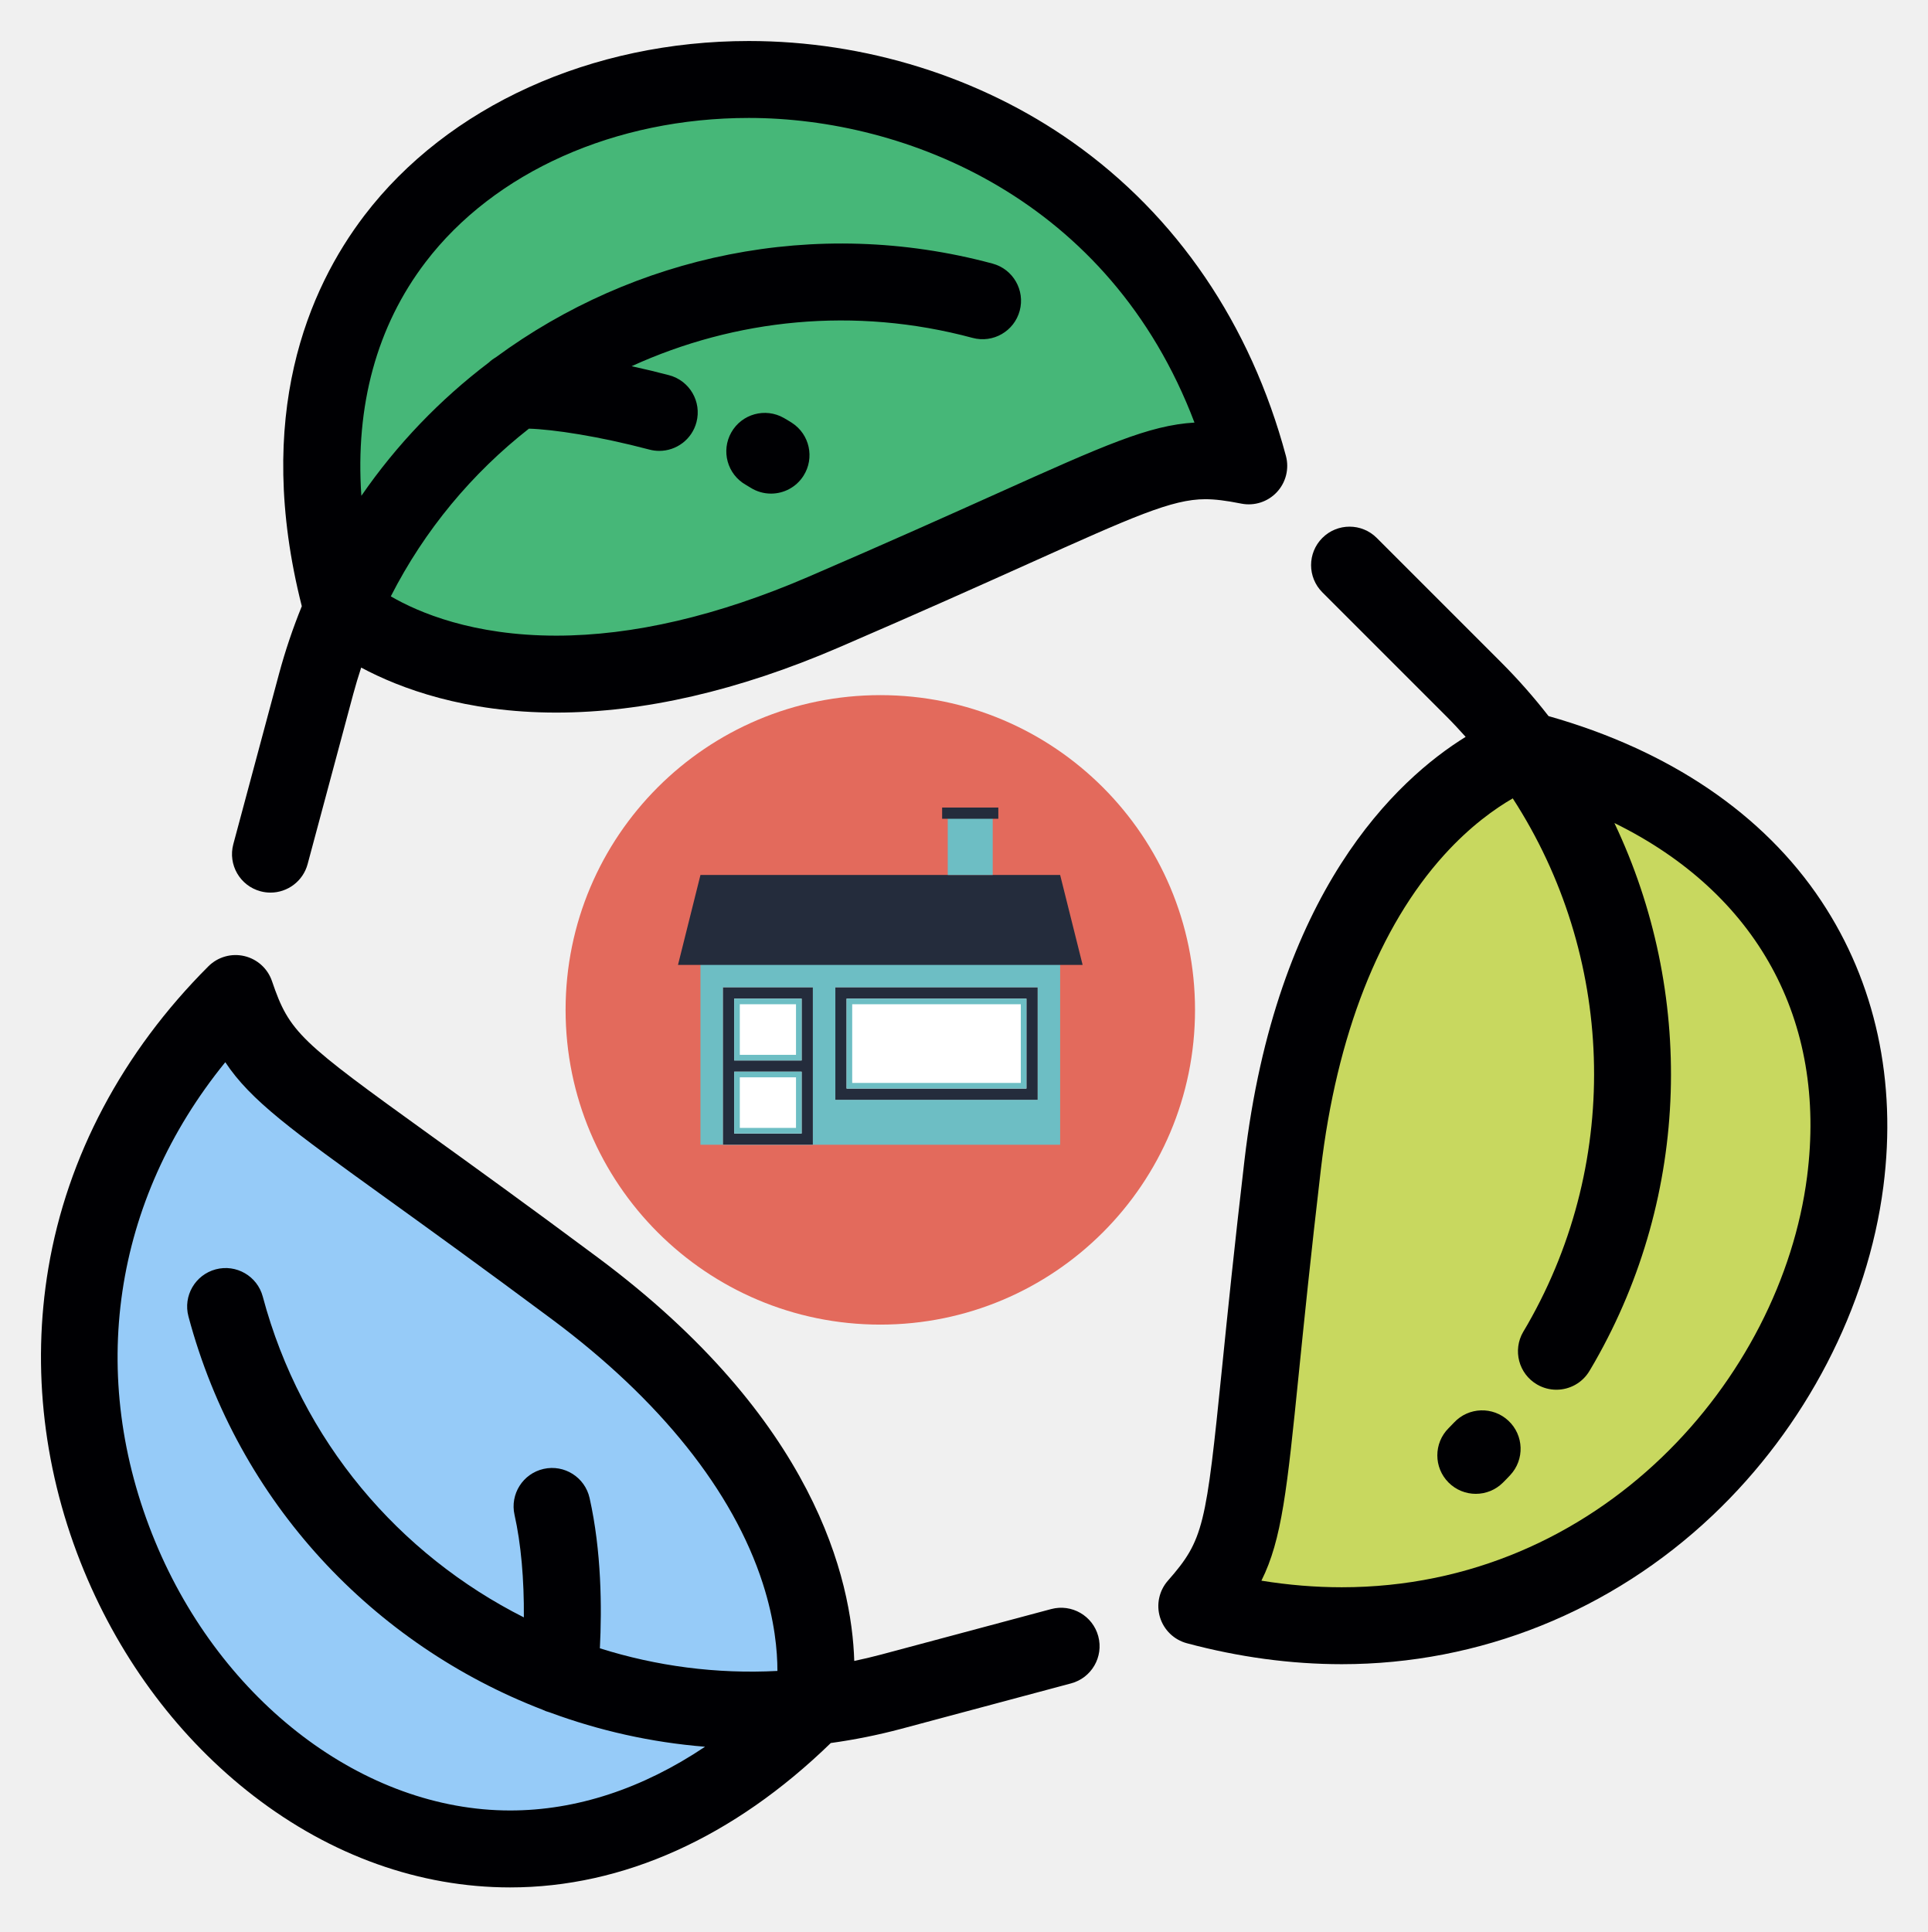
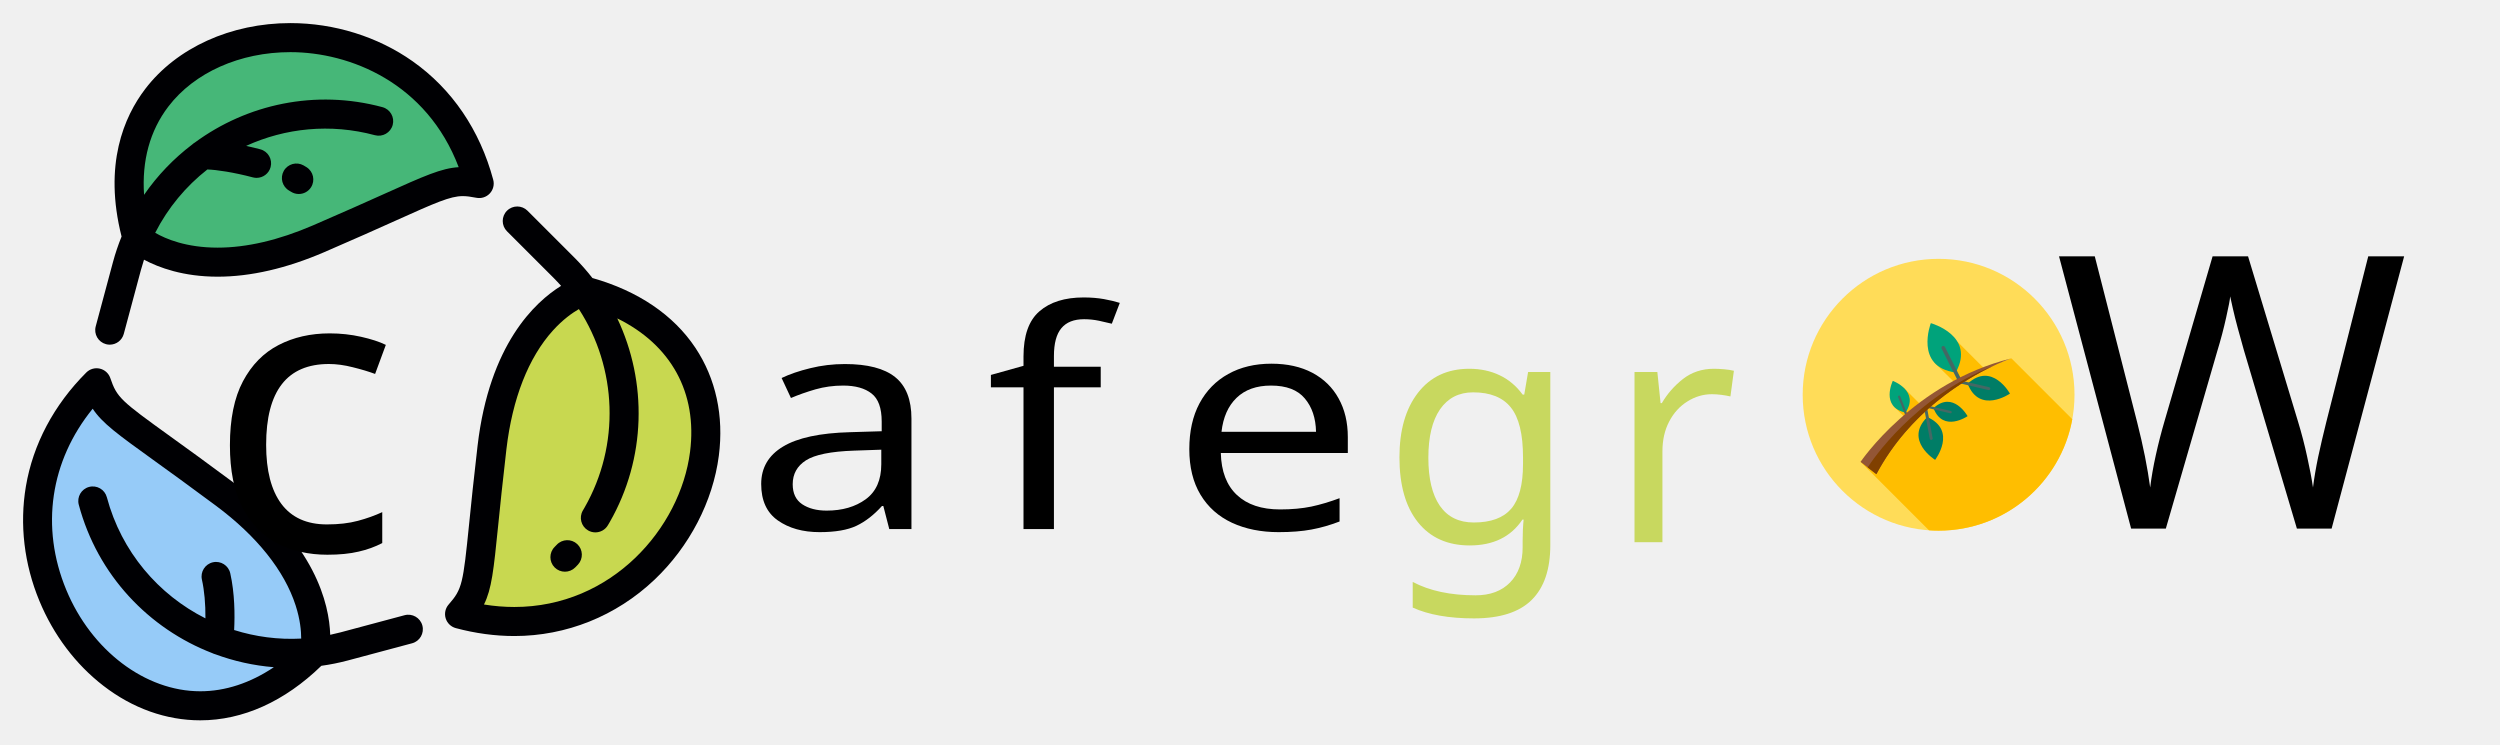
- <svg xmlns="http://www.w3.org/2000/svg" version="1.1" width="470.472" height="471.431" xml:space="preserve">
+ <svg xmlns="http://www.w3.org/2000/svg" version="1.1" width="1083.104" height="322.664" xml:space="preserve">
  <defs />
-   <g style="stroke: none; stroke-width: 1; stroke-dasharray: none; stroke-linecap: butt; stroke-linejoin: miter; stroke-miterlimit: 10; fill: none; fill-rule: nonzero; opacity: 1;" transform="translate(10 10) scale(0.88 0.88)">
+   <g style="stroke: none; stroke-width: 1; stroke-dasharray: none; stroke-linecap: butt; stroke-linejoin: miter; stroke-miterlimit: 10; fill: none; fill-rule: nonzero; opacity: 1;" transform="translate(10 10) scale(0.59 0.59)">
    <path d="M 83.553 157.522 c 0 0 42.604 40.014 133.467 0.854 c 90.861 -39.156 93.339 -45.434 117.906 -40.558 C 290.791 -46.807 36.952 -12.432 83.553 157.522 z" style="stroke: none; stroke-width: 1; stroke-dasharray: none; stroke-linecap: butt; stroke-linejoin: miter; stroke-miterlimit: 10; fill: #46B778; fill-rule: nonzero; opacity: 1;" transform=" matrix(1 0 0 1 0 0) " stroke-linecap="round" />
    <path d="M 214.053 461.854 c 0 0 13.369 -56.885 -65.991 -115.953 c -79.361 -59.067 -86.041 -58.073 -94.099 -81.774 C -66.616 384.64 90.09 587.165 214.053 461.854 z" style="stroke: none; stroke-width: 1; stroke-dasharray: none; stroke-linecap: butt; stroke-linejoin: miter; stroke-miterlimit: 10; fill: #96CBF8; fill-rule: nonzero; opacity: 1;" transform=" matrix(1 0 0 1 0 0) " stroke-linecap="round" />
-     <path d="M 411.8 196.549 c 0 0 -55.977 16.872 -67.477 115.096 c -11.5 98.226 -7.302 103.51 -23.809 122.335 C 485.228 478.091 582.359 241.19 411.8 196.549 z" style="stroke: none; stroke-width: 1; stroke-dasharray: none; stroke-linecap: butt; stroke-linejoin: miter; stroke-miterlimit: 10; fill: #C8D85F; fill-rule: nonzero; opacity: 1;" transform=" matrix(1 0 0 1 0 0) " stroke-linecap="round" />
+     <path d="M 411.8 196.549 c 0 0 -55.977 16.872 -67.477 115.096 c -11.5 98.226 -7.302 103.51 -23.809 122.335 C 485.228 478.091 582.359 241.19 411.8 196.549 z" style="stroke: none; stroke-width: 1; stroke-dasharray: none; stroke-linecap: butt; stroke-linejoin: miter; stroke-miterlimit: 10; fill: #c8d850; fill-rule: nonzero; opacity: 1;" transform=" matrix(1 0 0 1 0 0) " stroke-linecap="round" />
    <path d="M 60.875 235.776 c 0.926 0.249 1.855 0.367 2.771 0.367 c 4.708 0 9.017 -3.141 10.295 -7.905 l 12.644 -47.119 c 0.672 -2.493 1.412 -4.949 2.208 -7.373 c 10.87 5.814 28.828 12.48 54.093 12.48 c 24.192 0 50.554 -6.076 78.353 -18.056 c 22.333 -9.624 39.136 -17.175 52.637 -23.242 c 28.936 -13.002 39.762 -17.868 48.971 -17.868 c 2.703 0 5.695 0.365 10.001 1.219 c 3.617 0.717 7.346 -0.482 9.864 -3.173 c 2.518 -2.691 3.47 -6.492 2.515 -10.051 c -9.79 -36.515 -30.252 -66.602 -59.176 -87.008 C 260.423 9.967 228.547 0.009 196.295 0.009 c -43.653 0 -83.509 18.085 -106.614 48.379 c -15.459 20.27 -30.779 55.392 -17.353 108.345 c -2.467 6.073 -4.596 12.359 -6.343 18.846 l -12.647 47.13 C 51.811 228.399 55.185 234.251 60.875 235.776 z M 106.644 61.325 c 19.095 -25.037 52.609 -39.984 89.651 -39.984 c 43.623 0 100.072 22.464 123.576 84.472 c -12.645 0.74 -25.085 6.33 -54.738 19.657 c -13.435 6.037 -30.155 13.55 -52.335 23.11 c -25.119 10.825 -48.64 16.314 -69.911 16.314 c -23.1 0 -38.164 -6.413 -45.878 -10.898 c 9.38 -18.422 22.569 -34.168 38.303 -46.499 c 6.713 0.196 19.359 2.09 33.416 5.806 c 0.913 0.242 1.831 0.356 2.734 0.356 c 4.723 0 9.042 -3.161 10.305 -7.943 c 1.505 -5.695 -1.891 -11.532 -7.586 -13.038 c -3.182 -0.842 -6.716 -1.696 -10.391 -2.5 c 28.644 -13.078 61.827 -16.656 94.543 -7.85 c 5.688 1.533 11.541 -1.839 13.073 -7.527 s -1.84 -11.541 -7.528 -13.072 c -49.3 -13.272 -99.516 -2.129 -137.756 25.989 c -0.692 0.406 -1.336 0.885 -1.916 1.43 c -13.552 10.275 -25.534 22.713 -35.362 36.971 C 87.122 101.119 93.115 79.062 106.644 61.325 z" style="stroke: none; stroke-width: 1; stroke-dasharray: none; stroke-linecap: butt; stroke-linejoin: miter; stroke-miterlimit: 10; fill: #000003; fill-rule: nonzero; opacity: 1;" transform=" matrix(1 0 0 1 0 0) " stroke-linecap="round" />
    <path d="M 280.134 434.809 l -47.151 12.614 c -2.483 0.661 -4.969 1.247 -7.455 1.767 c -0.7 -22.535 -10.855 -67.006 -71.098 -111.845 c -19.51 -14.52 -34.455 -25.289 -46.464 -33.941 c -36.175 -26.065 -39.034 -28.383 -43.905 -42.71 c -1.185 -3.489 -4.088 -6.118 -7.678 -6.954 c -3.588 -0.838 -7.355 0.239 -9.961 2.844 C 22.608 280.385 7.263 309.324 2.05 340.269 c -4.705 27.929 -1.277 56.974 9.911 84 c 10.379 25.073 26.631 46.631 46.995 62.34 c 21.519 16.601 46.114 25.378 71.126 25.382 c 0.004 0 0.009 0 0.013 0 c 31.278 0 61.955 -13.829 88.923 -40.038 c 6.485 -0.901 12.985 -2.191 19.469 -3.919 l 47.162 -12.617 c 5.69 -1.523 9.07 -7.369 7.546 -13.06 C 291.673 436.665 285.824 433.286 280.134 434.809 z M 130.085 490.657 c -40.406 -0.004 -79.954 -29.964 -98.414 -74.55 c -19.05 -46.018 -11.67 -94.686 19.441 -132.938 c 7.022 10.62 18.485 18.88 44.382 37.541 c 11.948 8.609 26.82 19.325 46.198 33.747 c 30.01 22.335 50.226 47.655 58.463 73.22 c 3.312 10.278 4.068 18.703 4.066 24.288 c -16.924 0.891 -33.57 -1.335 -49.237 -6.274 c 0.57 -11.247 0.451 -26.953 -2.85 -41.675 c -1.29 -5.748 -6.994 -9.362 -12.742 -8.074 c -5.748 1.29 -9.363 6.994 -8.073 12.741 c 1.794 8 2.672 17.908 2.586 28.433 c -34.479 -17.382 -61.692 -48.806 -72.399 -88.948 c -1.518 -5.692 -7.363 -9.077 -13.054 -7.557 c -5.692 1.518 -9.075 7.363 -7.557 13.054 c 13.824 51.825 51.515 91.052 98.116 109.021 c 0.647 0.323 1.335 0.581 2.054 0.769 c 13.741 5.086 28.228 8.336 43.086 9.527 c -17.354 11.633 -35.69 17.676 -54.057 17.675 C 130.092 490.657 130.086 490.657 130.085 490.657 z" style="stroke: none; stroke-width: 1; stroke-dasharray: none; stroke-linecap: butt; stroke-linejoin: miter; stroke-miterlimit: 10; fill: #000003; fill-rule: nonzero; opacity: 1;" transform=" matrix(1 0 0 1 0 0) " stroke-linecap="round" />
    <path d="M 391.857 383.084 c -0.689 0.736 -0.777 0.823 -1.518 1.564 c -4.164 4.165 -4.164 10.919 0 15.085 c 2.083 2.082 4.813 3.124 7.542 3.124 c 2.731 0 5.459 -1.042 7.542 -3.124 c 0.979 -0.979 1.094 -1.095 2.006 -2.069 c 4.027 -4.301 3.803 -11.05 -0.498 -15.077 C 402.634 378.561 395.884 378.782 391.857 383.084 z" style="stroke: none; stroke-width: 1; stroke-dasharray: none; stroke-linecap: butt; stroke-linejoin: miter; stroke-miterlimit: 10; fill: #000003; fill-rule: nonzero; opacity: 1;" transform=" matrix(1 0 0 1 0 0) " stroke-linecap="round" />
    <path d="M 493.693 238.47 c -16.023 -24.11 -42.124 -41.784 -75.636 -51.269 c -4.029 -5.182 -8.405 -10.16 -13.129 -14.893 l -34.512 -34.512 c -4.166 -4.165 -10.919 -4.164 -15.085 0 c -4.165 4.165 -4.165 10.919 0 15.084 l 34.505 34.504 c 1.808 1.813 3.537 3.681 5.23 5.573 c -19.178 11.882 -52.61 42.912 -61.336 117.447 c -2.827 24.141 -4.686 42.459 -6.179 57.177 c -4.499 44.352 -5.077 47.986 -15.057 59.366 c -2.43 2.771 -3.257 6.601 -2.187 10.129 c 1.07 3.528 3.887 6.253 7.446 7.206 c 14.394 3.856 28.844 5.81 42.945 5.812 c 0.005 0 0.007 0 0.013 0 c 38.221 0 74.751 -14.662 102.861 -41.284 c 25.762 -24.399 43.014 -57.625 47.332 -91.159 C 514.664 288.451 508.712 261.071 493.693 238.47 z M 489.747 314.927 c -7.205 55.961 -57.443 113.84 -129.046 113.836 c -7.32 -0.001 -14.769 -0.613 -22.267 -1.827 c 5.694 -11.392 7.12 -25.444 10.341 -57.2 c 1.486 -14.645 3.335 -32.874 6.143 -56.85 c 4.349 -37.142 16.179 -67.301 34.212 -87.213 c 7.243 -7.999 14.162 -12.865 19.002 -15.656 c 28.062 43.278 30.5 99.727 4.145 145.805 c -0.227 0.404 -0.467 0.804 -0.707 1.208 l -0.539 0.912 c -2.971 5.088 -1.255 11.619 3.832 14.589 c 1.692 0.988 3.541 1.457 5.368 1.457 c 3.668 0 7.238 -1.892 9.221 -5.289 l 0.454 -0.767 c 0.327 -0.551 0.651 -1.098 0.925 -1.584 c 26.718 -46.711 27.717 -102.727 5.489 -149.498 C 475.699 236.191 495.356 271.36 489.747 314.927 z" style="stroke: none; stroke-width: 1; stroke-dasharray: none; stroke-linecap: butt; stroke-linejoin: miter; stroke-miterlimit: 10; fill: #000003; fill-rule: nonzero; opacity: 1;" transform=" matrix(1 0 0 1 0 0) " stroke-linecap="round" />
    <path d="M 208.202 105.858 c -0.702 -0.45 -1.443 -0.897 -2.22 -1.339 c -5.123 -2.91 -11.633 -1.116 -14.543 4.005 c -2.909 5.122 -1.117 11.634 4.005 14.543 c 0.438 0.249 0.858 0.501 1.253 0.754 c 1.781 1.141 3.773 1.686 5.742 1.686 c 3.516 0 6.958 -1.735 8.993 -4.915 C 214.608 115.633 213.162 109.036 208.202 105.858 z" style="stroke: none; stroke-width: 1; stroke-dasharray: none; stroke-linecap: butt; stroke-linejoin: miter; stroke-miterlimit: 10; fill: #000003; fill-rule: nonzero; opacity: 1;" transform=" matrix(1 0 0 1 0 0) " stroke-linecap="round" />
  </g>
-   <g style="stroke: none; stroke-width: 1; stroke-dasharray: none; stroke-linecap: butt; stroke-linejoin: miter; stroke-miterlimit: 10; fill: none; fill-rule: nonzero; opacity: 1;" transform="translate(138.02 169.62) scale(0.3 0.3)">
-     <circle cx="256" cy="256" r="256" style="stroke: none; stroke-width: 1; stroke-dasharray: none; stroke-linecap: butt; stroke-linejoin: miter; stroke-miterlimit: 10; fill: #E36A5C; fill-rule: nonzero; opacity: 1;" transform="  matrix(1 0 0 1 0 0) " />
-     <rect x="109.71" y="164.57" rx="0" ry="0" width="292.57" height="201.14" style="stroke: none; stroke-width: 1; stroke-dasharray: none; stroke-linecap: butt; stroke-linejoin: miter; stroke-miterlimit: 10; fill: #6DBEC4; fill-rule: nonzero; opacity: 1;" transform=" matrix(1 0 0 1 0 0) " />
-     <rect x="128" y="237.71" rx="0" ry="0" width="73.14" height="128" style="stroke: none; stroke-width: 1; stroke-dasharray: none; stroke-linecap: butt; stroke-linejoin: miter; stroke-miterlimit: 10; fill: #FFFFFF; fill-rule: nonzero; opacity: 1;" transform=" matrix(1 0 0 1 0 0) " />
-     <rect x="219.43" y="237.71" rx="0" ry="0" width="164.57" height="91.43" style="stroke: none; stroke-width: 1; stroke-dasharray: none; stroke-linecap: butt; stroke-linejoin: miter; stroke-miterlimit: 10; fill: #FFFFFF; fill-rule: nonzero; opacity: 1;" transform=" matrix(1 0 0 1 0 0) " />
-     <path d="M 374.857 246.857 V 320 H 228.571 v -73.143 H 374.857 L 374.857 246.857 z M 384 237.714 H 219.429 v 91.429 H 384 V 237.714 L 384 237.714 z" style="stroke: none; stroke-width: 1; stroke-dasharray: none; stroke-linecap: butt; stroke-linejoin: miter; stroke-miterlimit: 10; fill: #242C3C; fill-rule: nonzero; opacity: 1;" transform=" matrix(1 0 0 1 0 0) " stroke-linecap="round" />
-     <path d="M 370.286 251.429 v 64 H 233.143 v -64 L 370.286 251.429 L 370.286 251.429 z M 374.857 246.857 H 228.571 V 320 h 146.286 V 246.857 L 374.857 246.857 z" style="stroke: none; stroke-width: 1; stroke-dasharray: none; stroke-linecap: butt; stroke-linejoin: miter; stroke-miterlimit: 10; fill: #6DBEC4; fill-rule: nonzero; opacity: 1;" transform=" matrix(1 0 0 1 0 0) " stroke-linecap="round" />
-     <polygon points="420.57,219.43 91.43,219.43 109.71,146.29 402.29,146.29 " style="stroke: none; stroke-width: 1; stroke-dasharray: none; stroke-linecap: butt; stroke-linejoin: miter; stroke-miterlimit: 10; fill: #242C3C; fill-rule: nonzero; opacity: 1;" transform="  matrix(1 0 0 1 0 0) " />
-     <rect x="310.86" y="91.43" rx="0" ry="0" width="36.57" height="54.86" style="stroke: none; stroke-width: 1; stroke-dasharray: none; stroke-linecap: butt; stroke-linejoin: miter; stroke-miterlimit: 10; fill: #6DBEC4; fill-rule: nonzero; opacity: 1;" transform=" matrix(1 0 0 1 0 0) " />
-     <rect x="306.29" y="91.43" rx="0" ry="0" width="45.71" height="9.14" style="stroke: none; stroke-width: 1; stroke-dasharray: none; stroke-linecap: butt; stroke-linejoin: miter; stroke-miterlimit: 10; fill: #242C3C; fill-rule: nonzero; opacity: 1;" transform=" matrix(1 0 0 1 0 0) " />
-     <path d="M 128 237.714 v 128 h 73.143 v -128 L 128 237.714 L 128 237.714 z M 192 246.857 v 50.285 h -54.857 v -50.285 H 192 z M 137.143 356.571 v -50.285 H 192 v 50.285 H 137.143 z" style="stroke: none; stroke-width: 1; stroke-dasharray: none; stroke-linecap: butt; stroke-linejoin: miter; stroke-miterlimit: 10; fill: #242C3C; fill-rule: nonzero; opacity: 1;" transform=" matrix(1 0 0 1 0 0) " stroke-linecap="round" />
-     <path d="M 187.429 251.429 v 41.143 h -45.715 v -41.143 L 187.429 251.429 L 187.429 251.429 z M 192 246.857 h -54.857 v 50.285 H 192 V 246.857 L 192 246.857 z" style="stroke: none; stroke-width: 1; stroke-dasharray: none; stroke-linecap: butt; stroke-linejoin: miter; stroke-miterlimit: 10; fill: #6DBEC4; fill-rule: nonzero; opacity: 1;" transform=" matrix(1 0 0 1 0 0) " stroke-linecap="round" />
-     <path d="M 187.429 310.857 V 352 h -45.715 v -41.143 H 187.429 L 187.429 310.857 z M 192 306.286 h -54.857 v 50.285 H 192 V 306.286 L 192 306.286 z" style="stroke: none; stroke-width: 1; stroke-dasharray: none; stroke-linecap: butt; stroke-linejoin: miter; stroke-miterlimit: 10; fill: #6DBEC4; fill-rule: nonzero; opacity: 1;" transform=" matrix(1 0 0 1 0 0) " stroke-linecap="round" />
+   <g style="stroke: none; stroke-width: 1; stroke-dasharray: none; stroke-linecap: butt; stroke-linejoin: miter; stroke-miterlimit: 10; fill: none; fill-rule: nonzero; opacity: 1;" transform="translate(781 112.14) scale(0.23 0.23)">
+     <circle cx="256" cy="256" r="256" style="stroke: none; stroke-width: 1; stroke-dasharray: none; stroke-linecap: butt; stroke-linejoin: miter; stroke-miterlimit: 10; fill: #FFDC58; fill-rule: nonzero; opacity: 1;" transform="  matrix(1 0 0 1 0 0) " />
+     <path d="M 507.847 302.118 L 393.219 187.489 l -51.7 18.618 l -50.021 -50.021 l -16.237 11.645 l -27.246 27.751 l 43.132 42.312 l -29.834 19.758 l -30.651 25.667 l -40.981 -40.981 l -10.145 16.203 l -7.814 19.79 l 29.686 28.855 l -92.396 75.383 l 128.884 128.884 C 243.877 511.772 249.911 512 256 512 C 381.638 512 486.129 421.49 507.847 302.118 z" style="stroke: none; stroke-width: 1; stroke-dasharray: none; stroke-linecap: butt; stroke-linejoin: miter; stroke-miterlimit: 10; fill: #FFBE00; fill-rule: nonzero; opacity: 1;" transform=" matrix(1 0 0 1 0 0) " stroke-linecap="round" />
+     <path d="M 288.263 214.087 c 38.441 -69.349 -46.885 -92.96 -46.885 -92.96 S 209.646 203.779 288.263 214.087 z" style="stroke: none; stroke-width: 1; stroke-dasharray: none; stroke-linecap: butt; stroke-linejoin: miter; stroke-miterlimit: 10; fill: #00A37B; fill-rule: nonzero; opacity: 1;" transform=" matrix(1 0 0 1 0 0) " stroke-linecap="round" />
+     <path d="M 299.408 230.678 c -0.281 0.853 -0.886 1.598 -1.751 2.034 c -1.729 0.872 -3.839 0.178 -4.711 -1.551 l -31.256 -61.973 c -0.872 -1.729 -0.178 -3.839 1.552 -4.711 c 1.729 -0.872 3.839 -0.178 4.711 1.552 L 299.208 228 C 299.644 228.866 299.689 229.826 299.408 230.678 z" style="stroke: none; stroke-width: 1; stroke-dasharray: none; stroke-linecap: butt; stroke-linejoin: miter; stroke-miterlimit: 10; fill: #446864; fill-rule: nonzero; opacity: 1;" transform=" matrix(1 0 0 1 0 0) " stroke-linecap="round" />
+     <path d="M 193.667 289.606 c 27.379 -40.672 -23.926 -59.768 -23.926 -59.768 S 145.786 279.064 193.667 289.606 z" style="stroke: none; stroke-width: 1; stroke-dasharray: none; stroke-linecap: butt; stroke-linejoin: miter; stroke-miterlimit: 10; fill: #00A37B; fill-rule: nonzero; opacity: 1;" transform=" matrix(1 0 0 1 0 0) " stroke-linecap="round" />
+     <path d="M 199.649 300.422 c -0.219 0.51 -0.631 0.938 -1.188 1.16 c -1.112 0.445 -2.374 -0.095 -2.819 -1.207 l -15.951 -39.845 c -0.445 -1.112 0.095 -2.374 1.207 -2.82 c 1.112 -0.445 2.374 0.095 2.819 1.207 l 15.951 39.845 C 199.89 299.317 199.866 299.911 199.649 300.422 z" style="stroke: none; stroke-width: 1; stroke-dasharray: none; stroke-linecap: butt; stroke-linejoin: miter; stroke-miterlimit: 10; fill: #446864; fill-rule: nonzero; opacity: 1;" transform=" matrix(1 0 0 1 0 0) " stroke-linecap="round" />
+     <path d="M 310.727 235.139 c 22.347 58.189 79.677 18.727 79.677 18.727 S 356.655 192.996 310.727 235.139 z" style="stroke: none; stroke-width: 1; stroke-dasharray: none; stroke-linecap: butt; stroke-linejoin: miter; stroke-miterlimit: 10; fill: #007D66; fill-rule: nonzero; opacity: 1;" transform=" matrix(1 0 0 1 0 0) " stroke-linecap="round" />
+     <path d="M 295.103 233.47 c -0.372 -0.6 -0.514 -1.341 -0.34 -2.082 c 0.348 -1.483 1.833 -2.401 3.315 -2.053 l 53.117 12.485 c 1.483 0.348 2.401 1.833 2.053 3.315 c -0.348 1.483 -1.833 2.401 -3.315 2.053 l -53.117 -12.485 C 296.076 234.529 295.476 234.07 295.103 233.47 z" style="stroke: none; stroke-width: 1; stroke-dasharray: none; stroke-linecap: butt; stroke-linejoin: miter; stroke-miterlimit: 10; fill: #446864; fill-rule: nonzero; opacity: 1;" transform=" matrix(1 0 0 1 0 0) " stroke-linecap="round" />
+     <path d="M 246.406 281.235 c 18.006 46.887 64.202 15.089 64.202 15.089 S 283.414 247.277 246.406 281.235 z" style="stroke: none; stroke-width: 1; stroke-dasharray: none; stroke-linecap: butt; stroke-linejoin: miter; stroke-miterlimit: 10; fill: #007D66; fill-rule: nonzero; opacity: 1;" transform=" matrix(1 0 0 1 0 0) " stroke-linecap="round" />
+     <path d="M 233.817 279.89 c -0.3 -0.483 -0.414 -1.081 -0.274 -1.677 c 0.281 -1.195 1.477 -1.936 2.67 -1.655 l 42.801 10.059 c 1.195 0.281 1.934 1.477 1.655 2.67 c -0.281 1.195 -1.477 1.936 -2.67 1.655 l -42.801 -10.059 C 234.601 280.741 234.117 280.373 233.817 279.89 z" style="stroke: none; stroke-width: 1; stroke-dasharray: none; stroke-linecap: butt; stroke-linejoin: miter; stroke-miterlimit: 10; fill: #446864; fill-rule: nonzero; opacity: 1;" transform=" matrix(1 0 0 1 0 0) " stroke-linecap="round" />
+     <path d="M 234.646 298.032 c -44.418 43.87 14.812 80.627 14.812 80.627 S 291.757 323.251 234.646 298.032 z" style="stroke: none; stroke-width: 1; stroke-dasharray: none; stroke-linecap: butt; stroke-linejoin: miter; stroke-miterlimit: 10; fill: #007D66; fill-rule: nonzero; opacity: 1;" transform=" matrix(1 0 0 1 0 0) " stroke-linecap="round" />
+     <path d="M 229.904 283.027 c 0.402 -0.583 1.024 -1.01 1.774 -1.148 c 1.5 -0.276 2.939 0.717 3.215 2.217 l 9.875 53.751 c 0.276 1.5 -0.717 2.939 -2.217 3.215 c -1.5 0.276 -2.939 -0.717 -3.215 -2.217 l -9.875 -53.751 C 229.324 284.344 229.504 283.608 229.904 283.027 z" style="stroke: none; stroke-width: 1; stroke-dasharray: none; stroke-linecap: butt; stroke-linejoin: miter; stroke-miterlimit: 10; fill: #446864; fill-rule: nonzero; opacity: 1;" transform=" matrix(1 0 0 1 0 0) " stroke-linecap="round" />
+     <path d="M 109.011 382.471 c 0 0 100.611 -149.816 284.208 -194.981 c 0 0 -167.44 54.712 -254.466 218.114 L 109.011 382.471 z" style="stroke: none; stroke-width: 1; stroke-dasharray: none; stroke-linecap: butt; stroke-linejoin: miter; stroke-miterlimit: 10; fill: #935635; fill-rule: nonzero; opacity: 1;" transform=" matrix(1 0 0 1 0 0) " stroke-linecap="round" />
+     <path d="M 138.754 405.604 c 62.507 -117.365 166.497 -178.655 220.132 -203.876 c -148.964 58.184 -229.669 180.496 -236.487 191.155 L 138.754 405.604 z" style="stroke: none; stroke-width: 1; stroke-dasharray: none; stroke-linecap: butt; stroke-linejoin: miter; stroke-miterlimit: 10; fill: #804000; fill-rule: nonzero; opacity: 1;" transform=" matrix(1 0 0 1 0 0) " stroke-linecap="round" />
+   </g>
+   <g transform="translate(691.64 204.03) scale(3.44 3.44)">
+     <text font-family="ADAMCG PRO" font-size="40" font-weight="normal" style="stroke: none; stroke-width: 1; stroke-dasharray: none; stroke-linecap: butt; stroke-linejoin: miter; stroke-miterlimit: 10; fill: #c8d85f; fill-rule: nonzero; opacity: 1;">
+       <tspan x="-27.01" y="8.98" style="stroke: none; stroke-width: 0; stroke-dasharray: none; stroke-linecap: butt; stroke-linejoin: miter; stroke-miterlimit: 4; fill: #c8d85f; fill-rule: ; opacity: 1;">g</tspan>
+       <tspan x="1.39" y="8.98" style="stroke: none; stroke-width: 0; stroke-dasharray: none; stroke-linecap: butt; stroke-linejoin: miter; stroke-miterlimit: 4; fill: #c8d85f; fill-rule: ; opacity: 1;">r</tspan>
+     </text>
+   </g>
+   <g transform="translate(458.54 199.77) scale(3.75 3.28)">
+     <text font-family="ADAMCG PRO" font-size="40" font-weight="normal" style="stroke: none; stroke-width: 1; stroke-dasharray: none; stroke-linecap: butt; stroke-linejoin: miter; stroke-miterlimit: 10; fill: #000000; fill-rule: nonzero; opacity: 1;">
+       <tspan x="-36.18" y="8.98" style="stroke: none; stroke-width: 0; stroke-dasharray: none; stroke-linecap: butt; stroke-linejoin: miter; stroke-miterlimit: 4; fill: #000000; fill-rule: ; opacity: 1;">a</tspan>
+       <tspan x="-8.39" y="8.98" style="stroke: none; stroke-width: 0; stroke-dasharray: none; stroke-linecap: butt; stroke-linejoin: miter; stroke-miterlimit: 4; fill: #000000; fill-rule: ; opacity: 1;">f</tspan>
+       <tspan x="12.92" y="8.98" style="stroke: none; stroke-width: 0; stroke-dasharray: none; stroke-linecap: butt; stroke-linejoin: miter; stroke-miterlimit: 4; fill: #000000; fill-rule: ; opacity: 1;">e</tspan>
+     </text>
+   </g>
+   <g transform="translate(982.61 191.94) scale(4.13 4.13)">
+     <text font-family="ADAMCG PRO" font-size="40" font-weight="normal" style="stroke: none; stroke-width: 1; stroke-dasharray: none; stroke-linecap: butt; stroke-linejoin: miter; stroke-miterlimit: 10; fill: #000000; fill-rule: nonzero; opacity: 1;">
+       <tspan x="-22.41" y="8.98" style="stroke: none; stroke-width: 0; stroke-dasharray: none; stroke-linecap: butt; stroke-linejoin: miter; stroke-miterlimit: 4; fill: #000000; fill-rule: ; opacity: 1;">W</tspan>
+     </text>
+   </g>
+   <g transform="translate(148.47 199.89) scale(4.31 4.31)">
+     <text font-family="ADAMCG PRO" font-size="40" font-weight="normal" style="stroke: none; stroke-width: 1; stroke-dasharray: none; stroke-linecap: butt; stroke-linejoin: miter; stroke-miterlimit: 10; fill: #000000; fill-rule: nonzero; opacity: 1;">
+       <tspan x="-13.54" y="8.98" style="stroke: none; stroke-width: 0; stroke-dasharray: none; stroke-linecap: butt; stroke-linejoin: miter; stroke-miterlimit: 4; fill: #000000; fill-rule: ; opacity: 1;">c</tspan>
+     </text>
  </g>
</svg>
